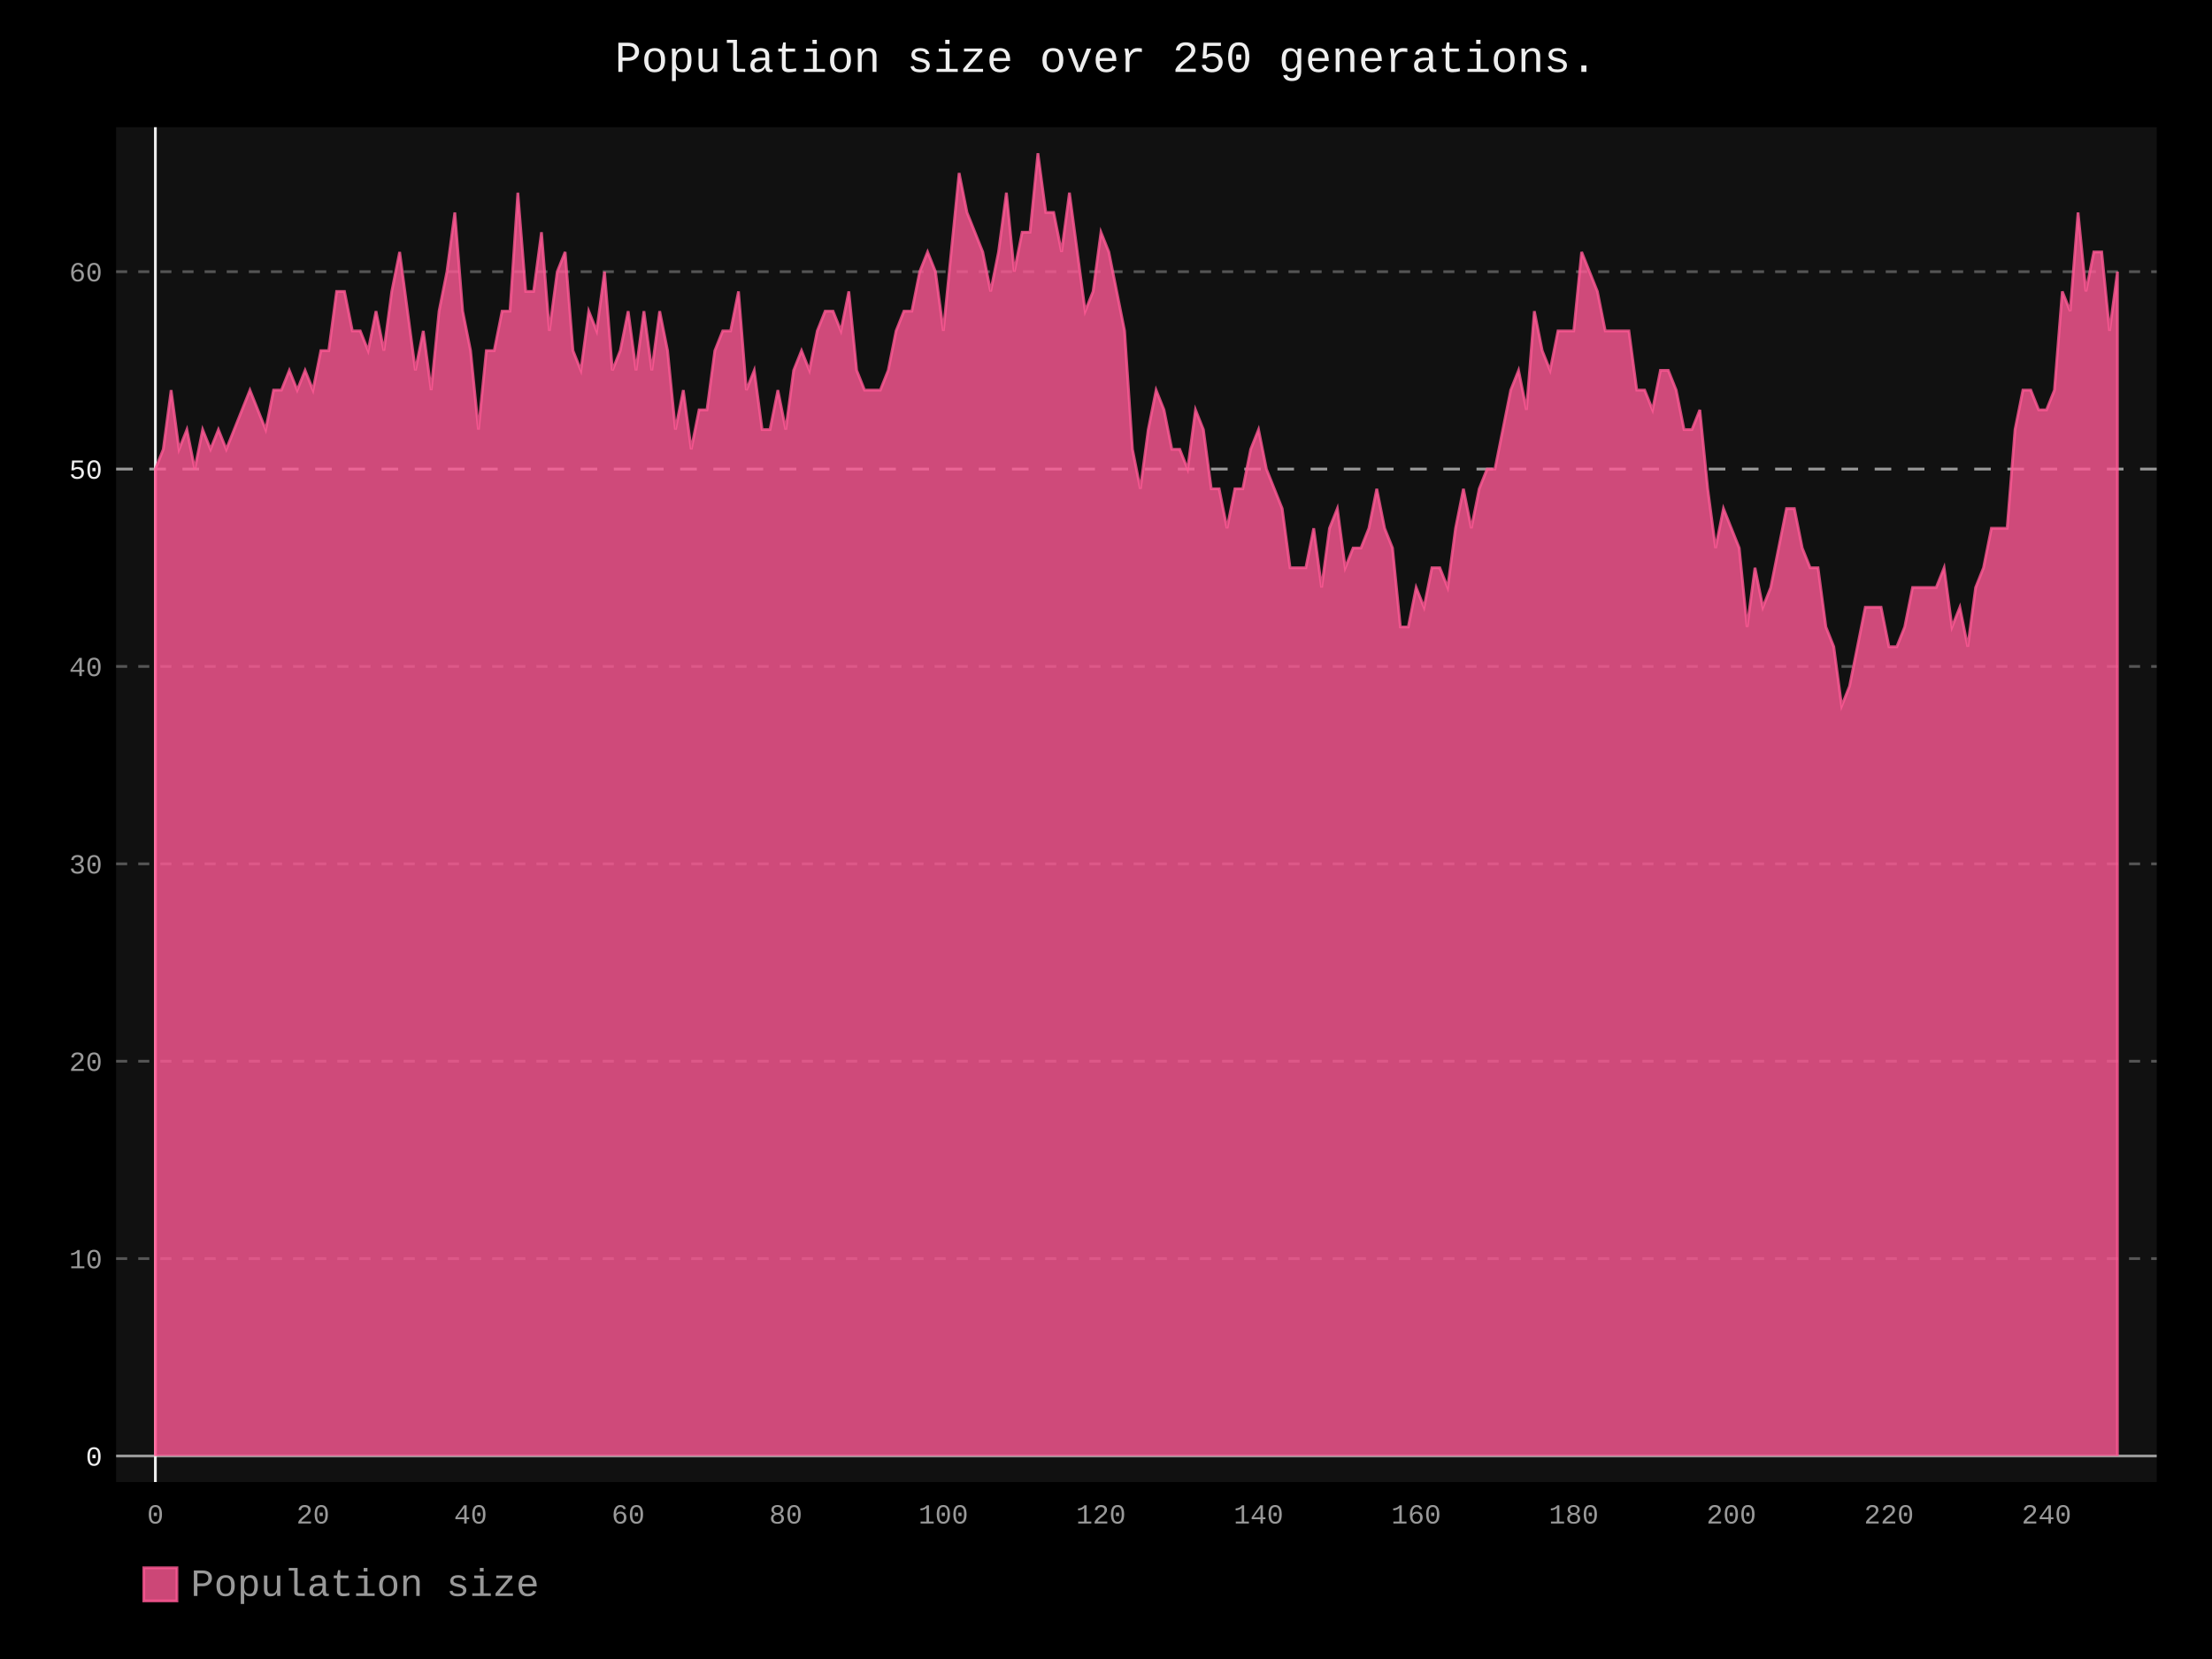
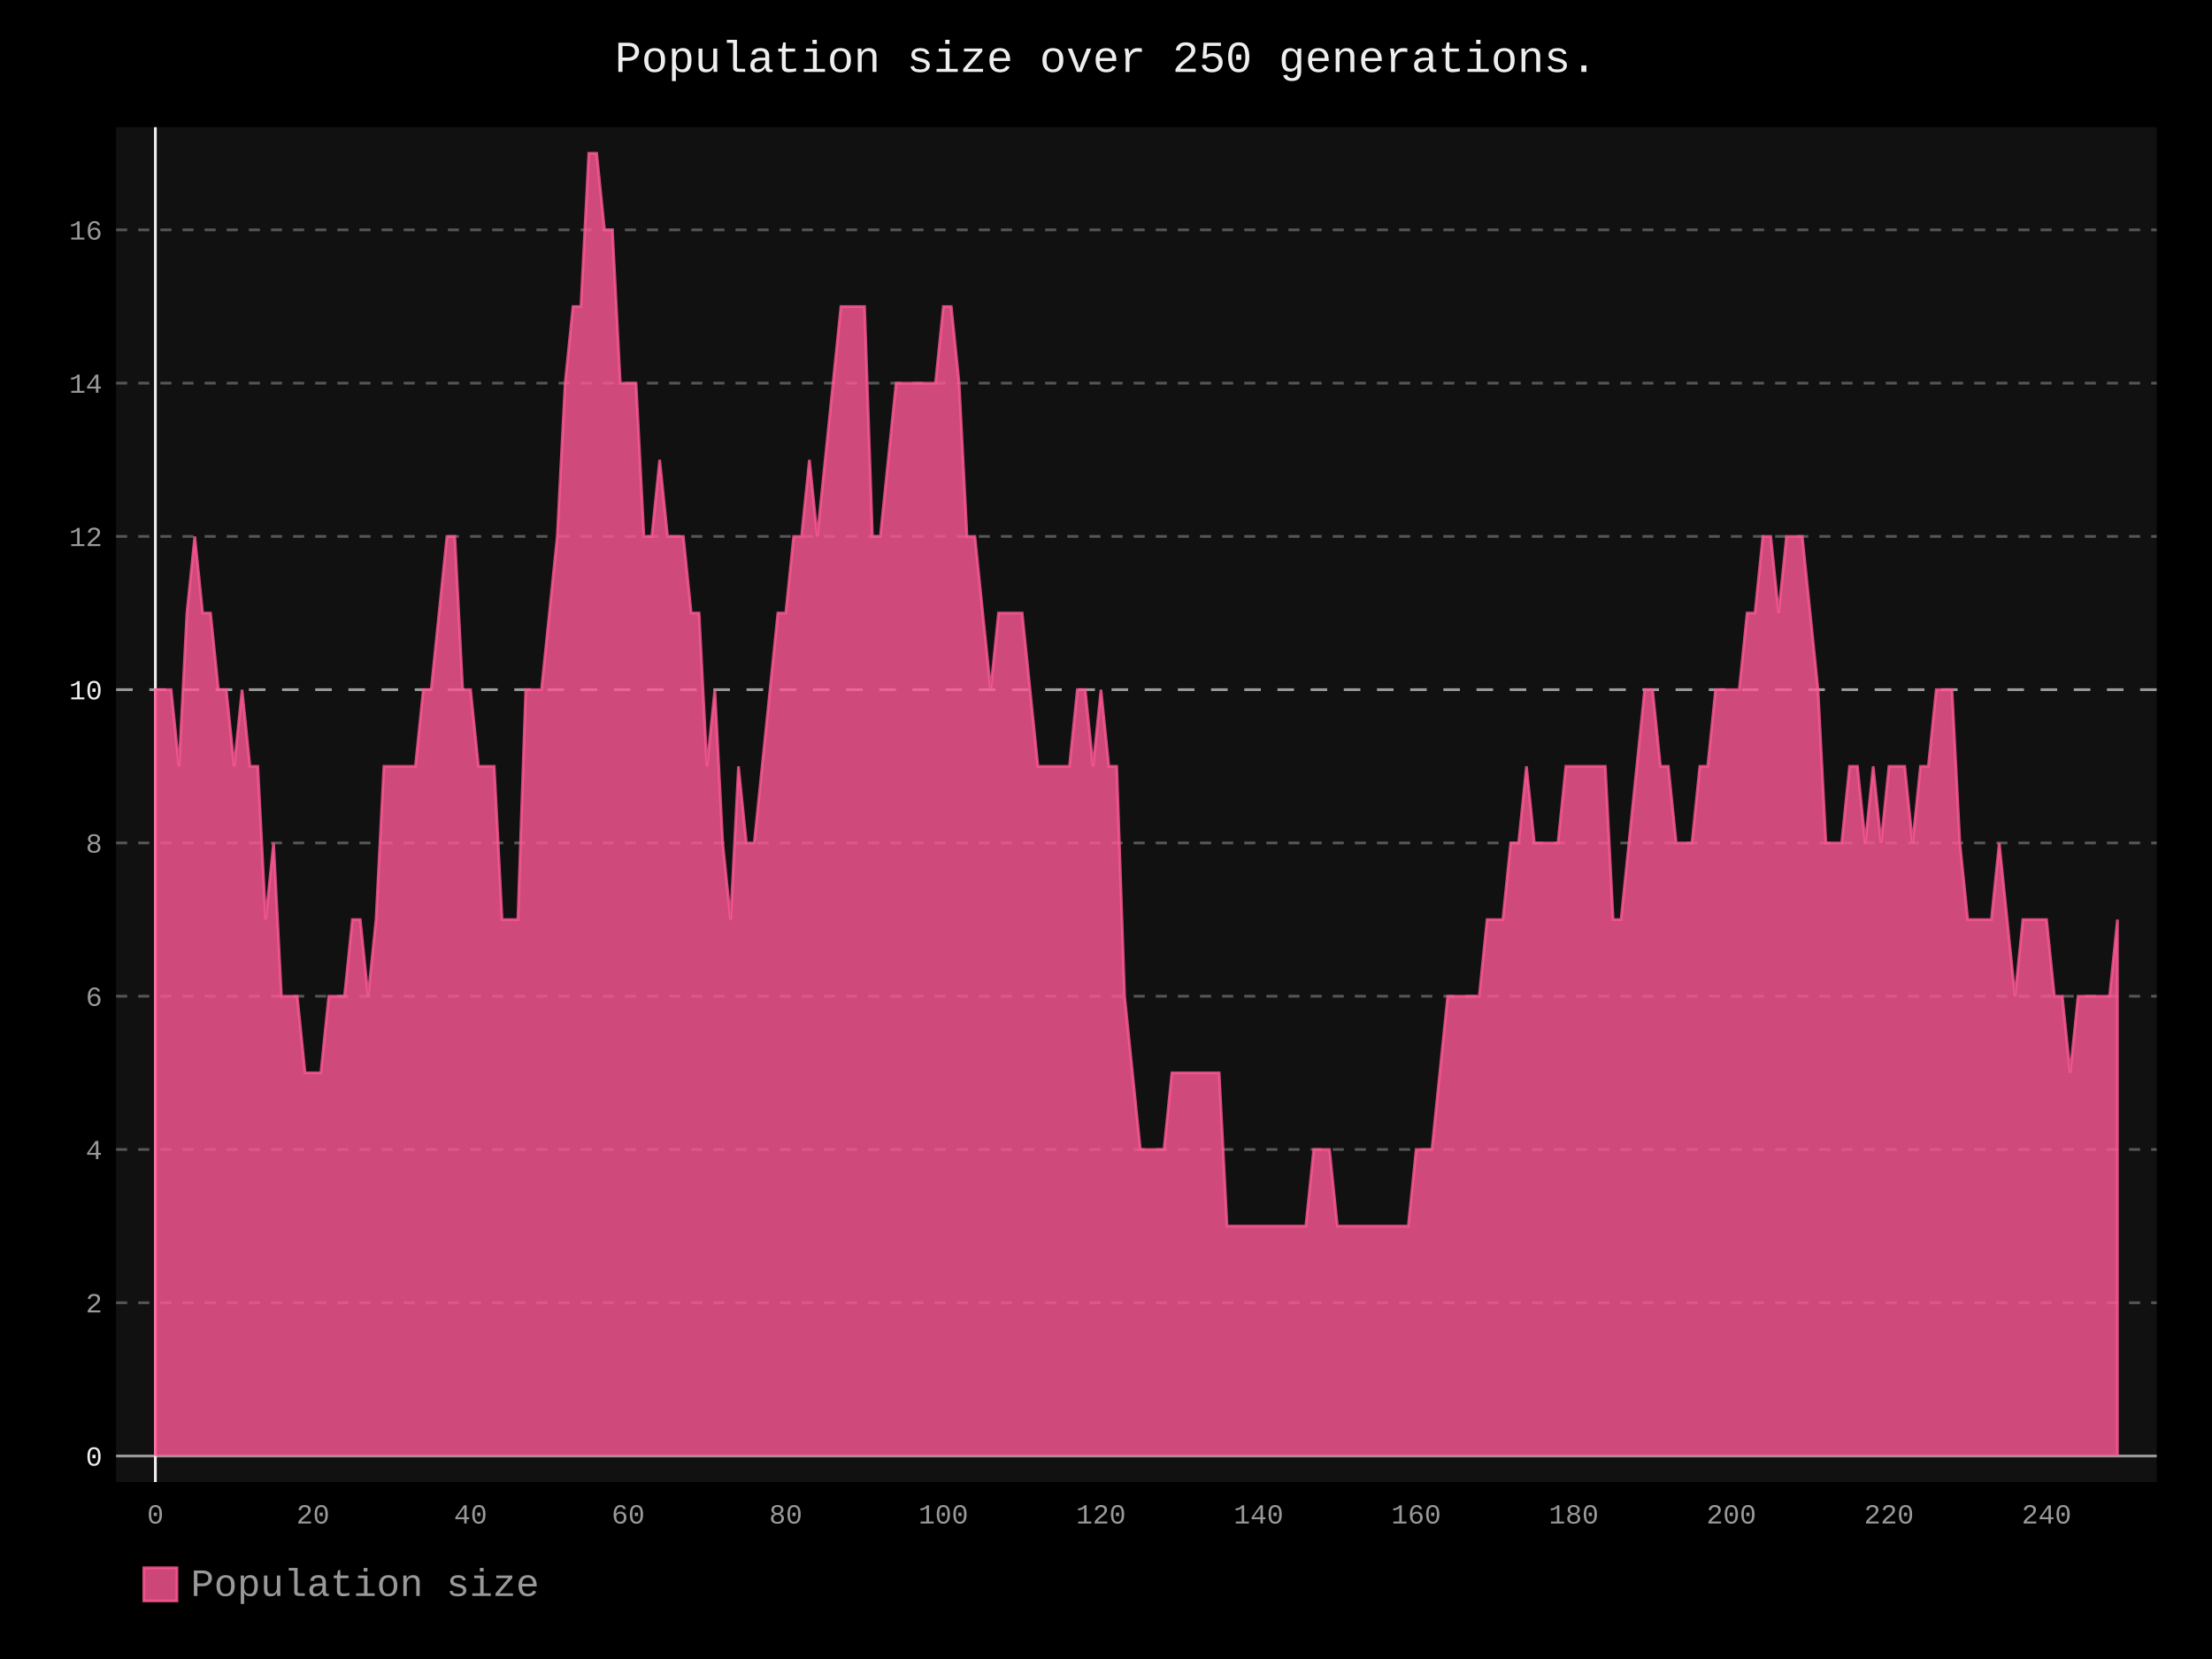
- <svg xmlns="http://www.w3.org/2000/svg" id="chart-19a62404-b2cb-465e-aeb0-ddc06c5d296a" class="pygal-chart" viewBox="0 0 800 600">
+ <svg xmlns="http://www.w3.org/2000/svg" id="chart-4c72f46d-04b7-4330-a9dd-05c54a17ee90" class="pygal-chart" viewBox="0 0 800 600">
  <defs>
-     <style type="text/css">#chart-19a62404-b2cb-465e-aeb0-ddc06c5d296a{-webkit-user-select:none;-webkit-font-smoothing:antialiased;font-family:Consolas,"Liberation Mono",Menlo,Courier,monospace}#chart-19a62404-b2cb-465e-aeb0-ddc06c5d296a .title{font-family:Consolas,"Liberation Mono",Menlo,Courier,monospace;font-size:16px}#chart-19a62404-b2cb-465e-aeb0-ddc06c5d296a .legends .legend text{font-family:Consolas,"Liberation Mono",Menlo,Courier,monospace;font-size:14px}#chart-19a62404-b2cb-465e-aeb0-ddc06c5d296a .axis text{font-family:Consolas,"Liberation Mono",Menlo,Courier,monospace;font-size:10px}#chart-19a62404-b2cb-465e-aeb0-ddc06c5d296a .axis text.major{font-family:Consolas,"Liberation Mono",Menlo,Courier,monospace;font-size:10px}#chart-19a62404-b2cb-465e-aeb0-ddc06c5d296a .text-overlay text.value{font-family:Consolas,"Liberation Mono",Menlo,Courier,monospace;font-size:16px}#chart-19a62404-b2cb-465e-aeb0-ddc06c5d296a .text-overlay text.label{font-family:Consolas,"Liberation Mono",Menlo,Courier,monospace;font-size:10px}#chart-19a62404-b2cb-465e-aeb0-ddc06c5d296a .tooltip{font-family:Consolas,"Liberation Mono",Menlo,Courier,monospace;font-size:14px}#chart-19a62404-b2cb-465e-aeb0-ddc06c5d296a text.no_data{font-family:Consolas,"Liberation Mono",Menlo,Courier,monospace;font-size:64px}
- #chart-19a62404-b2cb-465e-aeb0-ddc06c5d296a{background-color:black}#chart-19a62404-b2cb-465e-aeb0-ddc06c5d296a path,#chart-19a62404-b2cb-465e-aeb0-ddc06c5d296a line,#chart-19a62404-b2cb-465e-aeb0-ddc06c5d296a rect,#chart-19a62404-b2cb-465e-aeb0-ddc06c5d296a circle{-webkit-transition:250ms;-moz-transition:250ms;transition:250ms}#chart-19a62404-b2cb-465e-aeb0-ddc06c5d296a .graph &gt; .background{fill:black}#chart-19a62404-b2cb-465e-aeb0-ddc06c5d296a .plot &gt; .background{fill:#111}#chart-19a62404-b2cb-465e-aeb0-ddc06c5d296a .graph{fill:#999}#chart-19a62404-b2cb-465e-aeb0-ddc06c5d296a text.no_data{fill:#eee}#chart-19a62404-b2cb-465e-aeb0-ddc06c5d296a .title{fill:#eee}#chart-19a62404-b2cb-465e-aeb0-ddc06c5d296a .legends .legend text{fill:#999}#chart-19a62404-b2cb-465e-aeb0-ddc06c5d296a .legends .legend:hover text{fill:#eee}#chart-19a62404-b2cb-465e-aeb0-ddc06c5d296a .axis .line{stroke:#eee}#chart-19a62404-b2cb-465e-aeb0-ddc06c5d296a .axis .guide.line{stroke:#555}#chart-19a62404-b2cb-465e-aeb0-ddc06c5d296a .axis .major.line{stroke:#999}#chart-19a62404-b2cb-465e-aeb0-ddc06c5d296a .axis text.major{fill:#eee}#chart-19a62404-b2cb-465e-aeb0-ddc06c5d296a .axis.y .guides:hover .guide.line,#chart-19a62404-b2cb-465e-aeb0-ddc06c5d296a .line-graph .axis.x .guides:hover .guide.line,#chart-19a62404-b2cb-465e-aeb0-ddc06c5d296a .stackedline-graph .axis.x .guides:hover .guide.line,#chart-19a62404-b2cb-465e-aeb0-ddc06c5d296a .xy-graph .axis.x .guides:hover .guide.line{stroke:#eee}#chart-19a62404-b2cb-465e-aeb0-ddc06c5d296a .axis .guides:hover text{fill:#eee}#chart-19a62404-b2cb-465e-aeb0-ddc06c5d296a .reactive{fill-opacity:.8;stroke-opacity:.8}#chart-19a62404-b2cb-465e-aeb0-ddc06c5d296a .ci{stroke:#999}#chart-19a62404-b2cb-465e-aeb0-ddc06c5d296a .reactive.active,#chart-19a62404-b2cb-465e-aeb0-ddc06c5d296a .active .reactive{fill-opacity:.4;stroke-opacity:.9;stroke-width:4}#chart-19a62404-b2cb-465e-aeb0-ddc06c5d296a .ci .reactive.active{stroke-width:1.5}#chart-19a62404-b2cb-465e-aeb0-ddc06c5d296a .series text{fill:#eee}#chart-19a62404-b2cb-465e-aeb0-ddc06c5d296a .tooltip rect{fill:#111;stroke:#eee;-webkit-transition:opacity 250ms;-moz-transition:opacity 250ms;transition:opacity 250ms}#chart-19a62404-b2cb-465e-aeb0-ddc06c5d296a .tooltip .label{fill:#999}#chart-19a62404-b2cb-465e-aeb0-ddc06c5d296a .tooltip .label{fill:#999}#chart-19a62404-b2cb-465e-aeb0-ddc06c5d296a .tooltip .legend{font-size:.8em;fill:#555}#chart-19a62404-b2cb-465e-aeb0-ddc06c5d296a .tooltip .x_label{font-size:.6em;fill:#eee}#chart-19a62404-b2cb-465e-aeb0-ddc06c5d296a .tooltip .xlink{font-size:.5em;text-decoration:underline}#chart-19a62404-b2cb-465e-aeb0-ddc06c5d296a .tooltip .value{font-size:1.5em}#chart-19a62404-b2cb-465e-aeb0-ddc06c5d296a .bound{font-size:.5em}#chart-19a62404-b2cb-465e-aeb0-ddc06c5d296a .max-value{font-size:.75em;fill:#555}#chart-19a62404-b2cb-465e-aeb0-ddc06c5d296a .map-element{fill:#111;stroke:#555 !important}#chart-19a62404-b2cb-465e-aeb0-ddc06c5d296a .map-element .reactive{fill-opacity:inherit;stroke-opacity:inherit}#chart-19a62404-b2cb-465e-aeb0-ddc06c5d296a .color-0,#chart-19a62404-b2cb-465e-aeb0-ddc06c5d296a .color-0 a:visited{stroke:#ff5995;fill:#ff5995}#chart-19a62404-b2cb-465e-aeb0-ddc06c5d296a .text-overlay .color-0 text{fill:black}
- #chart-19a62404-b2cb-465e-aeb0-ddc06c5d296a text.no_data{text-anchor:middle}#chart-19a62404-b2cb-465e-aeb0-ddc06c5d296a .guide.line{fill:none}#chart-19a62404-b2cb-465e-aeb0-ddc06c5d296a .centered{text-anchor:middle}#chart-19a62404-b2cb-465e-aeb0-ddc06c5d296a .title{text-anchor:middle}#chart-19a62404-b2cb-465e-aeb0-ddc06c5d296a .legends .legend text{fill-opacity:1}#chart-19a62404-b2cb-465e-aeb0-ddc06c5d296a .axis.x text{text-anchor:middle}#chart-19a62404-b2cb-465e-aeb0-ddc06c5d296a .axis.x:not(.web) text[transform]{text-anchor:start}#chart-19a62404-b2cb-465e-aeb0-ddc06c5d296a .axis.x:not(.web) text[transform].backwards{text-anchor:end}#chart-19a62404-b2cb-465e-aeb0-ddc06c5d296a .axis.y text{text-anchor:end}#chart-19a62404-b2cb-465e-aeb0-ddc06c5d296a .axis.y text[transform].backwards{text-anchor:start}#chart-19a62404-b2cb-465e-aeb0-ddc06c5d296a .axis.y2 text{text-anchor:start}#chart-19a62404-b2cb-465e-aeb0-ddc06c5d296a .axis.y2 text[transform].backwards{text-anchor:end}#chart-19a62404-b2cb-465e-aeb0-ddc06c5d296a .axis .guide.line{stroke-dasharray:4,4}#chart-19a62404-b2cb-465e-aeb0-ddc06c5d296a .axis .major.guide.line{stroke-dasharray:6,6}#chart-19a62404-b2cb-465e-aeb0-ddc06c5d296a .horizontal .axis.y .guide.line,#chart-19a62404-b2cb-465e-aeb0-ddc06c5d296a .horizontal .axis.y2 .guide.line,#chart-19a62404-b2cb-465e-aeb0-ddc06c5d296a .vertical .axis.x .guide.line{opacity:0}#chart-19a62404-b2cb-465e-aeb0-ddc06c5d296a .horizontal .axis.always_show .guide.line,#chart-19a62404-b2cb-465e-aeb0-ddc06c5d296a .vertical .axis.always_show .guide.line{opacity:1 !important}#chart-19a62404-b2cb-465e-aeb0-ddc06c5d296a .axis.y .guides:hover .guide.line,#chart-19a62404-b2cb-465e-aeb0-ddc06c5d296a .axis.y2 .guides:hover .guide.line,#chart-19a62404-b2cb-465e-aeb0-ddc06c5d296a .axis.x .guides:hover .guide.line{opacity:1}#chart-19a62404-b2cb-465e-aeb0-ddc06c5d296a .axis .guides:hover text{opacity:1}#chart-19a62404-b2cb-465e-aeb0-ddc06c5d296a .nofill{fill:none}#chart-19a62404-b2cb-465e-aeb0-ddc06c5d296a .subtle-fill{fill-opacity:.2}#chart-19a62404-b2cb-465e-aeb0-ddc06c5d296a .dot{stroke-width:1px;fill-opacity:1}#chart-19a62404-b2cb-465e-aeb0-ddc06c5d296a .dot.active{stroke-width:5px}#chart-19a62404-b2cb-465e-aeb0-ddc06c5d296a .dot.negative{fill:transparent}#chart-19a62404-b2cb-465e-aeb0-ddc06c5d296a text,#chart-19a62404-b2cb-465e-aeb0-ddc06c5d296a tspan{stroke:none !important}#chart-19a62404-b2cb-465e-aeb0-ddc06c5d296a .series text.active{opacity:1}#chart-19a62404-b2cb-465e-aeb0-ddc06c5d296a .tooltip rect{fill-opacity:.95;stroke-width:.5}#chart-19a62404-b2cb-465e-aeb0-ddc06c5d296a .tooltip text{fill-opacity:1}#chart-19a62404-b2cb-465e-aeb0-ddc06c5d296a .showable{visibility:hidden}#chart-19a62404-b2cb-465e-aeb0-ddc06c5d296a .showable.shown{visibility:visible}#chart-19a62404-b2cb-465e-aeb0-ddc06c5d296a .gauge-background{fill:rgba(229,229,229,1);stroke:none}#chart-19a62404-b2cb-465e-aeb0-ddc06c5d296a .bg-lines{stroke:black;stroke-width:2px}</style>
+     <style type="text/css">#chart-4c72f46d-04b7-4330-a9dd-05c54a17ee90{-webkit-user-select:none;-webkit-font-smoothing:antialiased;font-family:Consolas,"Liberation Mono",Menlo,Courier,monospace}#chart-4c72f46d-04b7-4330-a9dd-05c54a17ee90 .title{font-family:Consolas,"Liberation Mono",Menlo,Courier,monospace;font-size:16px}#chart-4c72f46d-04b7-4330-a9dd-05c54a17ee90 .legends .legend text{font-family:Consolas,"Liberation Mono",Menlo,Courier,monospace;font-size:14px}#chart-4c72f46d-04b7-4330-a9dd-05c54a17ee90 .axis text{font-family:Consolas,"Liberation Mono",Menlo,Courier,monospace;font-size:10px}#chart-4c72f46d-04b7-4330-a9dd-05c54a17ee90 .axis text.major{font-family:Consolas,"Liberation Mono",Menlo,Courier,monospace;font-size:10px}#chart-4c72f46d-04b7-4330-a9dd-05c54a17ee90 .text-overlay text.value{font-family:Consolas,"Liberation Mono",Menlo,Courier,monospace;font-size:16px}#chart-4c72f46d-04b7-4330-a9dd-05c54a17ee90 .text-overlay text.label{font-family:Consolas,"Liberation Mono",Menlo,Courier,monospace;font-size:10px}#chart-4c72f46d-04b7-4330-a9dd-05c54a17ee90 .tooltip{font-family:Consolas,"Liberation Mono",Menlo,Courier,monospace;font-size:14px}#chart-4c72f46d-04b7-4330-a9dd-05c54a17ee90 text.no_data{font-family:Consolas,"Liberation Mono",Menlo,Courier,monospace;font-size:64px}
+ #chart-4c72f46d-04b7-4330-a9dd-05c54a17ee90{background-color:black}#chart-4c72f46d-04b7-4330-a9dd-05c54a17ee90 path,#chart-4c72f46d-04b7-4330-a9dd-05c54a17ee90 line,#chart-4c72f46d-04b7-4330-a9dd-05c54a17ee90 rect,#chart-4c72f46d-04b7-4330-a9dd-05c54a17ee90 circle{-webkit-transition:250ms;-moz-transition:250ms;transition:250ms}#chart-4c72f46d-04b7-4330-a9dd-05c54a17ee90 .graph &gt; .background{fill:black}#chart-4c72f46d-04b7-4330-a9dd-05c54a17ee90 .plot &gt; .background{fill:#111}#chart-4c72f46d-04b7-4330-a9dd-05c54a17ee90 .graph{fill:#999}#chart-4c72f46d-04b7-4330-a9dd-05c54a17ee90 text.no_data{fill:#eee}#chart-4c72f46d-04b7-4330-a9dd-05c54a17ee90 .title{fill:#eee}#chart-4c72f46d-04b7-4330-a9dd-05c54a17ee90 .legends .legend text{fill:#999}#chart-4c72f46d-04b7-4330-a9dd-05c54a17ee90 .legends .legend:hover text{fill:#eee}#chart-4c72f46d-04b7-4330-a9dd-05c54a17ee90 .axis .line{stroke:#eee}#chart-4c72f46d-04b7-4330-a9dd-05c54a17ee90 .axis .guide.line{stroke:#555}#chart-4c72f46d-04b7-4330-a9dd-05c54a17ee90 .axis .major.line{stroke:#999}#chart-4c72f46d-04b7-4330-a9dd-05c54a17ee90 .axis text.major{fill:#eee}#chart-4c72f46d-04b7-4330-a9dd-05c54a17ee90 .axis.y .guides:hover .guide.line,#chart-4c72f46d-04b7-4330-a9dd-05c54a17ee90 .line-graph .axis.x .guides:hover .guide.line,#chart-4c72f46d-04b7-4330-a9dd-05c54a17ee90 .stackedline-graph .axis.x .guides:hover .guide.line,#chart-4c72f46d-04b7-4330-a9dd-05c54a17ee90 .xy-graph .axis.x .guides:hover .guide.line{stroke:#eee}#chart-4c72f46d-04b7-4330-a9dd-05c54a17ee90 .axis .guides:hover text{fill:#eee}#chart-4c72f46d-04b7-4330-a9dd-05c54a17ee90 .reactive{fill-opacity:.8;stroke-opacity:.8}#chart-4c72f46d-04b7-4330-a9dd-05c54a17ee90 .ci{stroke:#999}#chart-4c72f46d-04b7-4330-a9dd-05c54a17ee90 .reactive.active,#chart-4c72f46d-04b7-4330-a9dd-05c54a17ee90 .active .reactive{fill-opacity:.4;stroke-opacity:.9;stroke-width:4}#chart-4c72f46d-04b7-4330-a9dd-05c54a17ee90 .ci .reactive.active{stroke-width:1.5}#chart-4c72f46d-04b7-4330-a9dd-05c54a17ee90 .series text{fill:#eee}#chart-4c72f46d-04b7-4330-a9dd-05c54a17ee90 .tooltip rect{fill:#111;stroke:#eee;-webkit-transition:opacity 250ms;-moz-transition:opacity 250ms;transition:opacity 250ms}#chart-4c72f46d-04b7-4330-a9dd-05c54a17ee90 .tooltip .label{fill:#999}#chart-4c72f46d-04b7-4330-a9dd-05c54a17ee90 .tooltip .label{fill:#999}#chart-4c72f46d-04b7-4330-a9dd-05c54a17ee90 .tooltip .legend{font-size:.8em;fill:#555}#chart-4c72f46d-04b7-4330-a9dd-05c54a17ee90 .tooltip .x_label{font-size:.6em;fill:#eee}#chart-4c72f46d-04b7-4330-a9dd-05c54a17ee90 .tooltip .xlink{font-size:.5em;text-decoration:underline}#chart-4c72f46d-04b7-4330-a9dd-05c54a17ee90 .tooltip .value{font-size:1.5em}#chart-4c72f46d-04b7-4330-a9dd-05c54a17ee90 .bound{font-size:.5em}#chart-4c72f46d-04b7-4330-a9dd-05c54a17ee90 .max-value{font-size:.75em;fill:#555}#chart-4c72f46d-04b7-4330-a9dd-05c54a17ee90 .map-element{fill:#111;stroke:#555 !important}#chart-4c72f46d-04b7-4330-a9dd-05c54a17ee90 .map-element .reactive{fill-opacity:inherit;stroke-opacity:inherit}#chart-4c72f46d-04b7-4330-a9dd-05c54a17ee90 .color-0,#chart-4c72f46d-04b7-4330-a9dd-05c54a17ee90 .color-0 a:visited{stroke:#ff5995;fill:#ff5995}#chart-4c72f46d-04b7-4330-a9dd-05c54a17ee90 .text-overlay .color-0 text{fill:black}
+ #chart-4c72f46d-04b7-4330-a9dd-05c54a17ee90 text.no_data{text-anchor:middle}#chart-4c72f46d-04b7-4330-a9dd-05c54a17ee90 .guide.line{fill:none}#chart-4c72f46d-04b7-4330-a9dd-05c54a17ee90 .centered{text-anchor:middle}#chart-4c72f46d-04b7-4330-a9dd-05c54a17ee90 .title{text-anchor:middle}#chart-4c72f46d-04b7-4330-a9dd-05c54a17ee90 .legends .legend text{fill-opacity:1}#chart-4c72f46d-04b7-4330-a9dd-05c54a17ee90 .axis.x text{text-anchor:middle}#chart-4c72f46d-04b7-4330-a9dd-05c54a17ee90 .axis.x:not(.web) text[transform]{text-anchor:start}#chart-4c72f46d-04b7-4330-a9dd-05c54a17ee90 .axis.x:not(.web) text[transform].backwards{text-anchor:end}#chart-4c72f46d-04b7-4330-a9dd-05c54a17ee90 .axis.y text{text-anchor:end}#chart-4c72f46d-04b7-4330-a9dd-05c54a17ee90 .axis.y text[transform].backwards{text-anchor:start}#chart-4c72f46d-04b7-4330-a9dd-05c54a17ee90 .axis.y2 text{text-anchor:start}#chart-4c72f46d-04b7-4330-a9dd-05c54a17ee90 .axis.y2 text[transform].backwards{text-anchor:end}#chart-4c72f46d-04b7-4330-a9dd-05c54a17ee90 .axis .guide.line{stroke-dasharray:4,4}#chart-4c72f46d-04b7-4330-a9dd-05c54a17ee90 .axis .major.guide.line{stroke-dasharray:6,6}#chart-4c72f46d-04b7-4330-a9dd-05c54a17ee90 .horizontal .axis.y .guide.line,#chart-4c72f46d-04b7-4330-a9dd-05c54a17ee90 .horizontal .axis.y2 .guide.line,#chart-4c72f46d-04b7-4330-a9dd-05c54a17ee90 .vertical .axis.x .guide.line{opacity:0}#chart-4c72f46d-04b7-4330-a9dd-05c54a17ee90 .horizontal .axis.always_show .guide.line,#chart-4c72f46d-04b7-4330-a9dd-05c54a17ee90 .vertical .axis.always_show .guide.line{opacity:1 !important}#chart-4c72f46d-04b7-4330-a9dd-05c54a17ee90 .axis.y .guides:hover .guide.line,#chart-4c72f46d-04b7-4330-a9dd-05c54a17ee90 .axis.y2 .guides:hover .guide.line,#chart-4c72f46d-04b7-4330-a9dd-05c54a17ee90 .axis.x .guides:hover .guide.line{opacity:1}#chart-4c72f46d-04b7-4330-a9dd-05c54a17ee90 .axis .guides:hover text{opacity:1}#chart-4c72f46d-04b7-4330-a9dd-05c54a17ee90 .nofill{fill:none}#chart-4c72f46d-04b7-4330-a9dd-05c54a17ee90 .subtle-fill{fill-opacity:.2}#chart-4c72f46d-04b7-4330-a9dd-05c54a17ee90 .dot{stroke-width:1px;fill-opacity:1}#chart-4c72f46d-04b7-4330-a9dd-05c54a17ee90 .dot.active{stroke-width:5px}#chart-4c72f46d-04b7-4330-a9dd-05c54a17ee90 .dot.negative{fill:transparent}#chart-4c72f46d-04b7-4330-a9dd-05c54a17ee90 text,#chart-4c72f46d-04b7-4330-a9dd-05c54a17ee90 tspan{stroke:none !important}#chart-4c72f46d-04b7-4330-a9dd-05c54a17ee90 .series text.active{opacity:1}#chart-4c72f46d-04b7-4330-a9dd-05c54a17ee90 .tooltip rect{fill-opacity:.95;stroke-width:.5}#chart-4c72f46d-04b7-4330-a9dd-05c54a17ee90 .tooltip text{fill-opacity:1}#chart-4c72f46d-04b7-4330-a9dd-05c54a17ee90 .showable{visibility:hidden}#chart-4c72f46d-04b7-4330-a9dd-05c54a17ee90 .showable.shown{visibility:visible}#chart-4c72f46d-04b7-4330-a9dd-05c54a17ee90 .gauge-background{fill:rgba(229,229,229,1);stroke:none}#chart-4c72f46d-04b7-4330-a9dd-05c54a17ee90 .bg-lines{stroke:black;stroke-width:2px}</style>
  </defs>
  <g class="graph xy-graph vertical">
    <rect class="background" height="600" width="800" x="0" y="0" />
    <g class="plot" transform="translate(42, 46)">
      <rect class="background" height="490.0" width="738.0" x="0" y="0" />
      <g class="axis y always_show">
        <g class="guides">
          <path class="axis major line" d="M0 480.577 h738" />
          <text class="major" x="-5" y="484.077">0</text>
        </g>
        <g class="guides">
-           <path class="guide line" d="M0 409.19 h738" />
-           <text class="" x="-5" y="412.69">10</text>
+           <path class="guide line" d="M0 425.147 h738" />
+           <text class="" x="-5" y="428.647">2</text>
        </g>
        <g class="guides">
-           <path class="guide line" d="M0 337.803 h738" />
-           <text class="" x="-5" y="341.303">20</text>
+           <path class="guide line" d="M0 369.717 h738" />
+           <text class="" x="-5" y="373.217">4</text>
        </g>
        <g class="guides">
-           <path class="guide line" d="M0 266.416 h738" />
-           <text class="" x="-5" y="269.916">30</text>
+           <path class="guide line" d="M0 314.287 h738" />
+           <text class="" x="-5" y="317.787">6</text>
        </g>
        <g class="guides">
-           <path class="guide line" d="M0 195.029 h738" />
-           <text class="" x="-5" y="198.529">40</text>
+           <path class="guide line" d="M0 258.857 h738" />
+           <text class="" x="-5" y="262.357">8</text>
        </g>
        <g class="guides">
-           <path class="major guide line" d="M0 123.642 h738" />
-           <text class="major" x="-5" y="127.142">50</text>
+           <path class="major guide line" d="M0 203.428 h738" />
+           <text class="major" x="-5" y="206.928">10</text>
        </g>
        <g class="guides">
-           <path class="guide line" d="M0 52.255 h738" />
-           <text class="" x="-5" y="55.755">60</text>
+           <path class="guide line" d="M0 147.998 h738" />
+           <text class="" x="-5" y="151.498">12</text>
+         </g>
+         <g class="guides">
+           <path class="guide line" d="M0 92.568 h738" />
+           <text class="" x="-5" y="96.068">14</text>
+         </g>
+         <g class="guides">
+           <path class="guide line" d="M0 37.138 h738" />
+           <text class="" x="-5" y="40.638">16</text>
        </g>
      </g>
      <g class="axis x">
        <g class="guides">
          <path class="axis line" d="M14.192 0 v490" />
          <text class="" x="14.192" y="505.0">0</text>
        </g>
        <g class="guides">
          <path class="guide line" d="M71.19 0 v490" />
          <text class="" x="71.19" y="505.0">20</text>
        </g>
        <g class="guides">
          <path class="guide line" d="M128.187 0 v490" />
          <text class="" x="128.187" y="505.0">40</text>
        </g>
        <g class="guides">
          <path class="guide line" d="M185.184 0 v490" />
          <text class="" x="185.184" y="505.0">60</text>
        </g>
        <g class="guides">
          <path class="guide line" d="M242.181 0 v490" />
          <text class="" x="242.181" y="505.0">80</text>
        </g>
        <g class="guides">
          <path class="guide line" d="M299.178 0 v490" />
          <text class="" x="299.178" y="505.0">100</text>
        </g>
        <g class="guides">
          <path class="guide line" d="M356.176 0 v490" />
          <text class="" x="356.176" y="505.0">120</text>
        </g>
        <g class="guides">
          <path class="guide line" d="M413.173 0 v490" />
          <text class="" x="413.173" y="505.0">140</text>
        </g>
        <g class="guides">
          <path class="guide line" d="M470.17 0 v490" />
          <text class="" x="470.17" y="505.0">160</text>
        </g>
        <g class="guides">
          <path class="guide line" d="M527.167 0 v490" />
          <text class="" x="527.167" y="505.0">180</text>
        </g>
        <g class="guides">
          <path class="guide line" d="M584.165 0 v490" />
          <text class="" x="584.165" y="505.0">200</text>
        </g>
        <g class="guides">
          <path class="guide line" d="M641.162 0 v490" />
          <text class="" x="641.162" y="505.0">220</text>
        </g>
        <g class="guides">
          <path class="guide line" d="M698.159 0 v490" />
          <text class="" x="698.159" y="505.0">240</text>
        </g>
      </g>
      <g class="series serie-0 color-0">
-         <path class="line reactive" d="M14.192 480.577 L14.192 123.642 17.042 116.503 19.892 95.087 22.742 116.503 25.592 109.365 28.442 123.642 31.291 109.365 34.141 116.503 36.991 109.365 39.841 116.503 42.691 109.365 45.541 102.226 48.391 95.087 51.24 102.226 54.09 109.365 56.94 95.087 59.79 95.087 62.64 87.949 65.49 95.087 68.34 87.949 71.19 95.087 74.039 80.81 76.889 80.81 79.739 59.394 82.589 59.394 85.439 73.671 88.289 73.671 91.139 80.81 93.988 66.533 96.838 80.81 99.688 59.394 102.538 45.117 105.388 66.533 108.238 87.949 111.088 73.671 113.937 95.087 116.787 66.533 119.637 52.255 122.487 30.839 125.337 66.533 128.187 80.81 131.037 109.365 133.886 80.81 136.736 80.81 139.586 66.533 142.436 66.533 145.286 23.7 148.136 59.394 150.986 59.394 153.835 37.978 156.685 73.671 159.535 52.255 162.385 45.117 165.235 80.81 168.085 87.949 170.935 66.533 173.785 73.671 176.634 52.255 179.484 87.949 182.334 80.81 185.184 66.533 188.034 87.949 190.884 66.533 193.734 87.949 196.583 66.533 199.433 80.81 202.283 109.365 205.133 95.087 207.983 116.503 210.833 102.226 213.683 102.226 216.532 80.81 219.382 73.671 222.232 73.671 225.082 59.394 227.932 95.087 230.782 87.949 233.632 109.365 236.481 109.365 239.331 95.087 242.181 109.365 245.031 87.949 247.881 80.81 250.731 87.949 253.581 73.671 256.43 66.533 259.28 66.533 262.13 73.671 264.98 59.394 267.83 87.949 270.68 95.087 273.53 95.087 276.38 95.087 279.229 87.949 282.079 73.671 284.929 66.533 287.779 66.533 290.629 52.255 293.479 45.117 296.329 52.255 299.178 73.671 302.028 45.117 304.878 16.562 307.728 30.839 310.578 37.978 313.428 45.117 316.278 59.394 319.127 45.117 321.977 23.7 324.827 52.255 327.677 37.978 330.527 37.978 333.377 9.423 336.227 30.839 339.076 30.839 341.926 45.117 344.776 23.7 347.626 45.117 350.476 66.533 353.326 59.394 356.176 37.978 359.025 45.117 361.875 59.394 364.725 73.671 367.575 116.503 370.425 130.781 373.275 109.365 376.125 95.087 378.975 102.226 381.824 116.503 384.674 116.503 387.524 123.642 390.374 102.226 393.224 109.365 396.074 130.781 398.924 130.781 401.773 145.058 404.623 130.781 407.473 130.781 410.323 116.503 413.173 109.365 416.023 123.642 418.873 130.781 421.722 137.92 424.572 159.336 427.422 159.336 430.272 159.336 433.122 145.058 435.972 166.474 438.822 145.058 441.671 137.92 444.521 159.336 447.371 152.197 450.221 152.197 453.071 145.058 455.921 130.781 458.771 145.058 461.62 152.197 464.47 180.752 467.32 180.752 470.17 166.474 473.02 173.613 475.87 159.336 478.72 159.336 481.57 166.474 484.419 145.058 487.269 130.781 490.119 145.058 492.969 130.781 495.819 123.642 498.669 123.642 501.519 109.365 504.368 95.087 507.218 87.949 510.068 102.226 512.918 66.533 515.768 80.81 518.618 87.949 521.468 73.671 524.317 73.671 527.167 73.671 530.017 45.117 532.867 52.255 535.717 59.394 538.567 73.671 541.417 73.671 544.266 73.671 547.116 73.671 549.966 95.087 552.816 95.087 555.666 102.226 558.516 87.949 561.366 87.949 564.215 95.087 567.065 109.365 569.915 109.365 572.765 102.226 575.615 130.781 578.465 152.197 581.315 137.92 584.165 145.058 587.014 152.197 589.864 180.752 592.714 159.336 595.564 173.613 598.414 166.474 601.264 152.197 604.114 137.92 606.963 137.92 609.813 152.197 612.663 159.336 615.513 159.336 618.363 180.752 621.213 187.89 624.063 209.307 626.912 202.168 629.762 187.89 632.612 173.613 635.462 173.613 638.312 173.613 641.162 187.89 644.012 187.89 646.861 180.752 649.711 166.474 652.561 166.474 655.411 166.474 658.261 166.474 661.111 159.336 663.961 180.752 666.81 173.613 669.66 187.89 672.51 166.474 675.36 159.336 678.21 145.058 681.06 145.058 683.91 145.058 686.76 109.365 689.609 95.087 692.459 95.087 695.309 102.226 698.159 102.226 701.009 95.087 703.859 59.394 706.709 66.533 709.558 30.839 712.408 59.394 715.258 45.117 718.108 45.117 720.958 73.671 723.808 52.255 723.808 480.577" />
+         <path class="line reactive" d="M14.192 480.577 L14.192 203.428 17.042 203.428 19.892 203.428 22.742 231.143 25.592 175.713 28.442 147.998 31.291 175.713 34.141 175.713 36.991 203.428 39.841 203.428 42.691 231.143 45.541 203.428 48.391 231.143 51.24 231.143 54.09 286.572 56.94 258.857 59.79 314.287 62.64 314.287 65.49 314.287 68.34 342.002 71.19 342.002 74.039 342.002 76.889 314.287 79.739 314.287 82.589 314.287 85.439 286.572 88.289 286.572 91.139 314.287 93.988 286.572 96.838 231.143 99.688 231.143 102.538 231.143 105.388 231.143 108.238 231.143 111.088 203.428 113.937 203.428 116.787 175.713 119.637 147.998 122.487 147.998 125.337 203.428 128.187 203.428 131.037 231.143 133.886 231.143 136.736 231.143 139.586 286.572 142.436 286.572 145.286 286.572 148.136 203.428 150.986 203.428 153.835 203.428 156.685 175.713 159.535 147.998 162.385 92.568 165.235 64.853 168.085 64.853 170.935 9.423 173.785 9.423 176.634 37.138 179.484 37.138 182.334 92.568 185.184 92.568 188.034 92.568 190.884 147.998 193.734 147.998 196.583 120.283 199.433 147.998 202.283 147.998 205.133 147.998 207.983 175.713 210.833 175.713 213.683 231.143 216.532 203.428 219.382 258.857 222.232 286.572 225.082 231.143 227.932 258.857 230.782 258.857 233.632 231.143 236.481 203.428 239.331 175.713 242.181 175.713 245.031 147.998 247.881 147.998 250.731 120.283 253.581 147.998 256.43 120.283 259.28 92.568 262.13 64.853 264.98 64.853 267.83 64.853 270.68 64.853 273.53 147.998 276.38 147.998 279.229 120.283 282.079 92.568 284.929 92.568 287.779 92.568 290.629 92.568 293.479 92.568 296.329 92.568 299.178 64.853 302.028 64.853 304.878 92.568 307.728 147.998 310.578 147.998 313.428 175.713 316.278 203.428 319.127 175.713 321.977 175.713 324.827 175.713 327.677 175.713 330.527 203.428 333.377 231.143 336.227 231.143 339.076 231.143 341.926 231.143 344.776 231.143 347.626 203.428 350.476 203.428 353.326 231.143 356.176 203.428 359.025 231.143 361.875 231.143 364.725 314.287 367.575 342.002 370.425 369.717 373.275 369.717 376.125 369.717 378.975 369.717 381.824 342.002 384.674 342.002 387.524 342.002 390.374 342.002 393.224 342.002 396.074 342.002 398.924 342.002 401.773 397.432 404.623 397.432 407.473 397.432 410.323 397.432 413.173 397.432 416.023 397.432 418.873 397.432 421.722 397.432 424.572 397.432 427.422 397.432 430.272 397.432 433.122 369.717 435.972 369.717 438.822 369.717 441.671 397.432 444.521 397.432 447.371 397.432 450.221 397.432 453.071 397.432 455.921 397.432 458.771 397.432 461.62 397.432 464.47 397.432 467.32 397.432 470.17 369.717 473.02 369.717 475.87 369.717 478.72 342.002 481.57 314.287 484.419 314.287 487.269 314.287 490.119 314.287 492.969 314.287 495.819 286.572 498.669 286.572 501.519 286.572 504.368 258.857 507.218 258.857 510.068 231.143 512.918 258.857 515.768 258.857 518.618 258.857 521.468 258.857 524.317 231.143 527.167 231.143 530.017 231.143 532.867 231.143 535.717 231.143 538.567 231.143 541.417 286.572 544.266 286.572 547.116 258.857 549.966 231.143 552.816 203.428 555.666 203.428 558.516 231.143 561.366 231.143 564.215 258.857 567.065 258.857 569.915 258.857 572.765 231.143 575.615 231.143 578.465 203.428 581.315 203.428 584.165 203.428 587.014 203.428 589.864 175.713 592.714 175.713 595.564 147.998 598.414 147.998 601.264 175.713 604.114 147.998 606.963 147.998 609.813 147.998 612.663 175.713 615.513 203.428 618.363 258.857 621.213 258.857 624.063 258.857 626.912 231.143 629.762 231.143 632.612 258.857 635.462 231.143 638.312 258.857 641.162 231.143 644.012 231.143 646.861 231.143 649.711 258.857 652.561 231.143 655.411 231.143 658.261 203.428 661.111 203.428 663.961 203.428 666.81 258.857 669.66 286.572 672.51 286.572 675.36 286.572 678.21 286.572 681.06 258.857 683.91 286.572 686.76 314.287 689.609 286.572 692.459 286.572 695.309 286.572 698.159 286.572 701.009 314.287 703.859 314.287 706.709 342.002 709.558 314.287 712.408 314.287 715.258 314.287 718.108 314.287 720.958 314.287 723.808 286.572 723.808 480.577" />
      </g>
    </g>
    <g class="titles">
      <text class="title plot_title" x="400.0" y="26">Population size over  250 generations.</text>
    </g>
    <g class="plot overlay" transform="translate(42, 46)">
      <g class="series serie-0 color-0" />
    </g>
    <g class="plot text-overlay" transform="translate(42, 46)">
      <g class="series serie-0 color-0" />
    </g>
    <g class="plot tooltip-overlay" transform="translate(42, 46)">
      <g class="tooltip" style="opacity: 0" transform="translate(0 0)">
        <rect class="tooltip-box" height="0" rx="0" ry="0" width="0" />
        <g class="text" />
      </g>
    </g>
    <g class="legends" transform="translate(52, 566)">
      <g class="legend reactive activate-serie" id="activate-serie-0">
        <rect class="color-0 reactive" height="12" width="12" x="0.0" y="1.0" />
        <text x="17.0" y="11.2">Population size</text>
      </g>
    </g>
  </g>
</svg>
